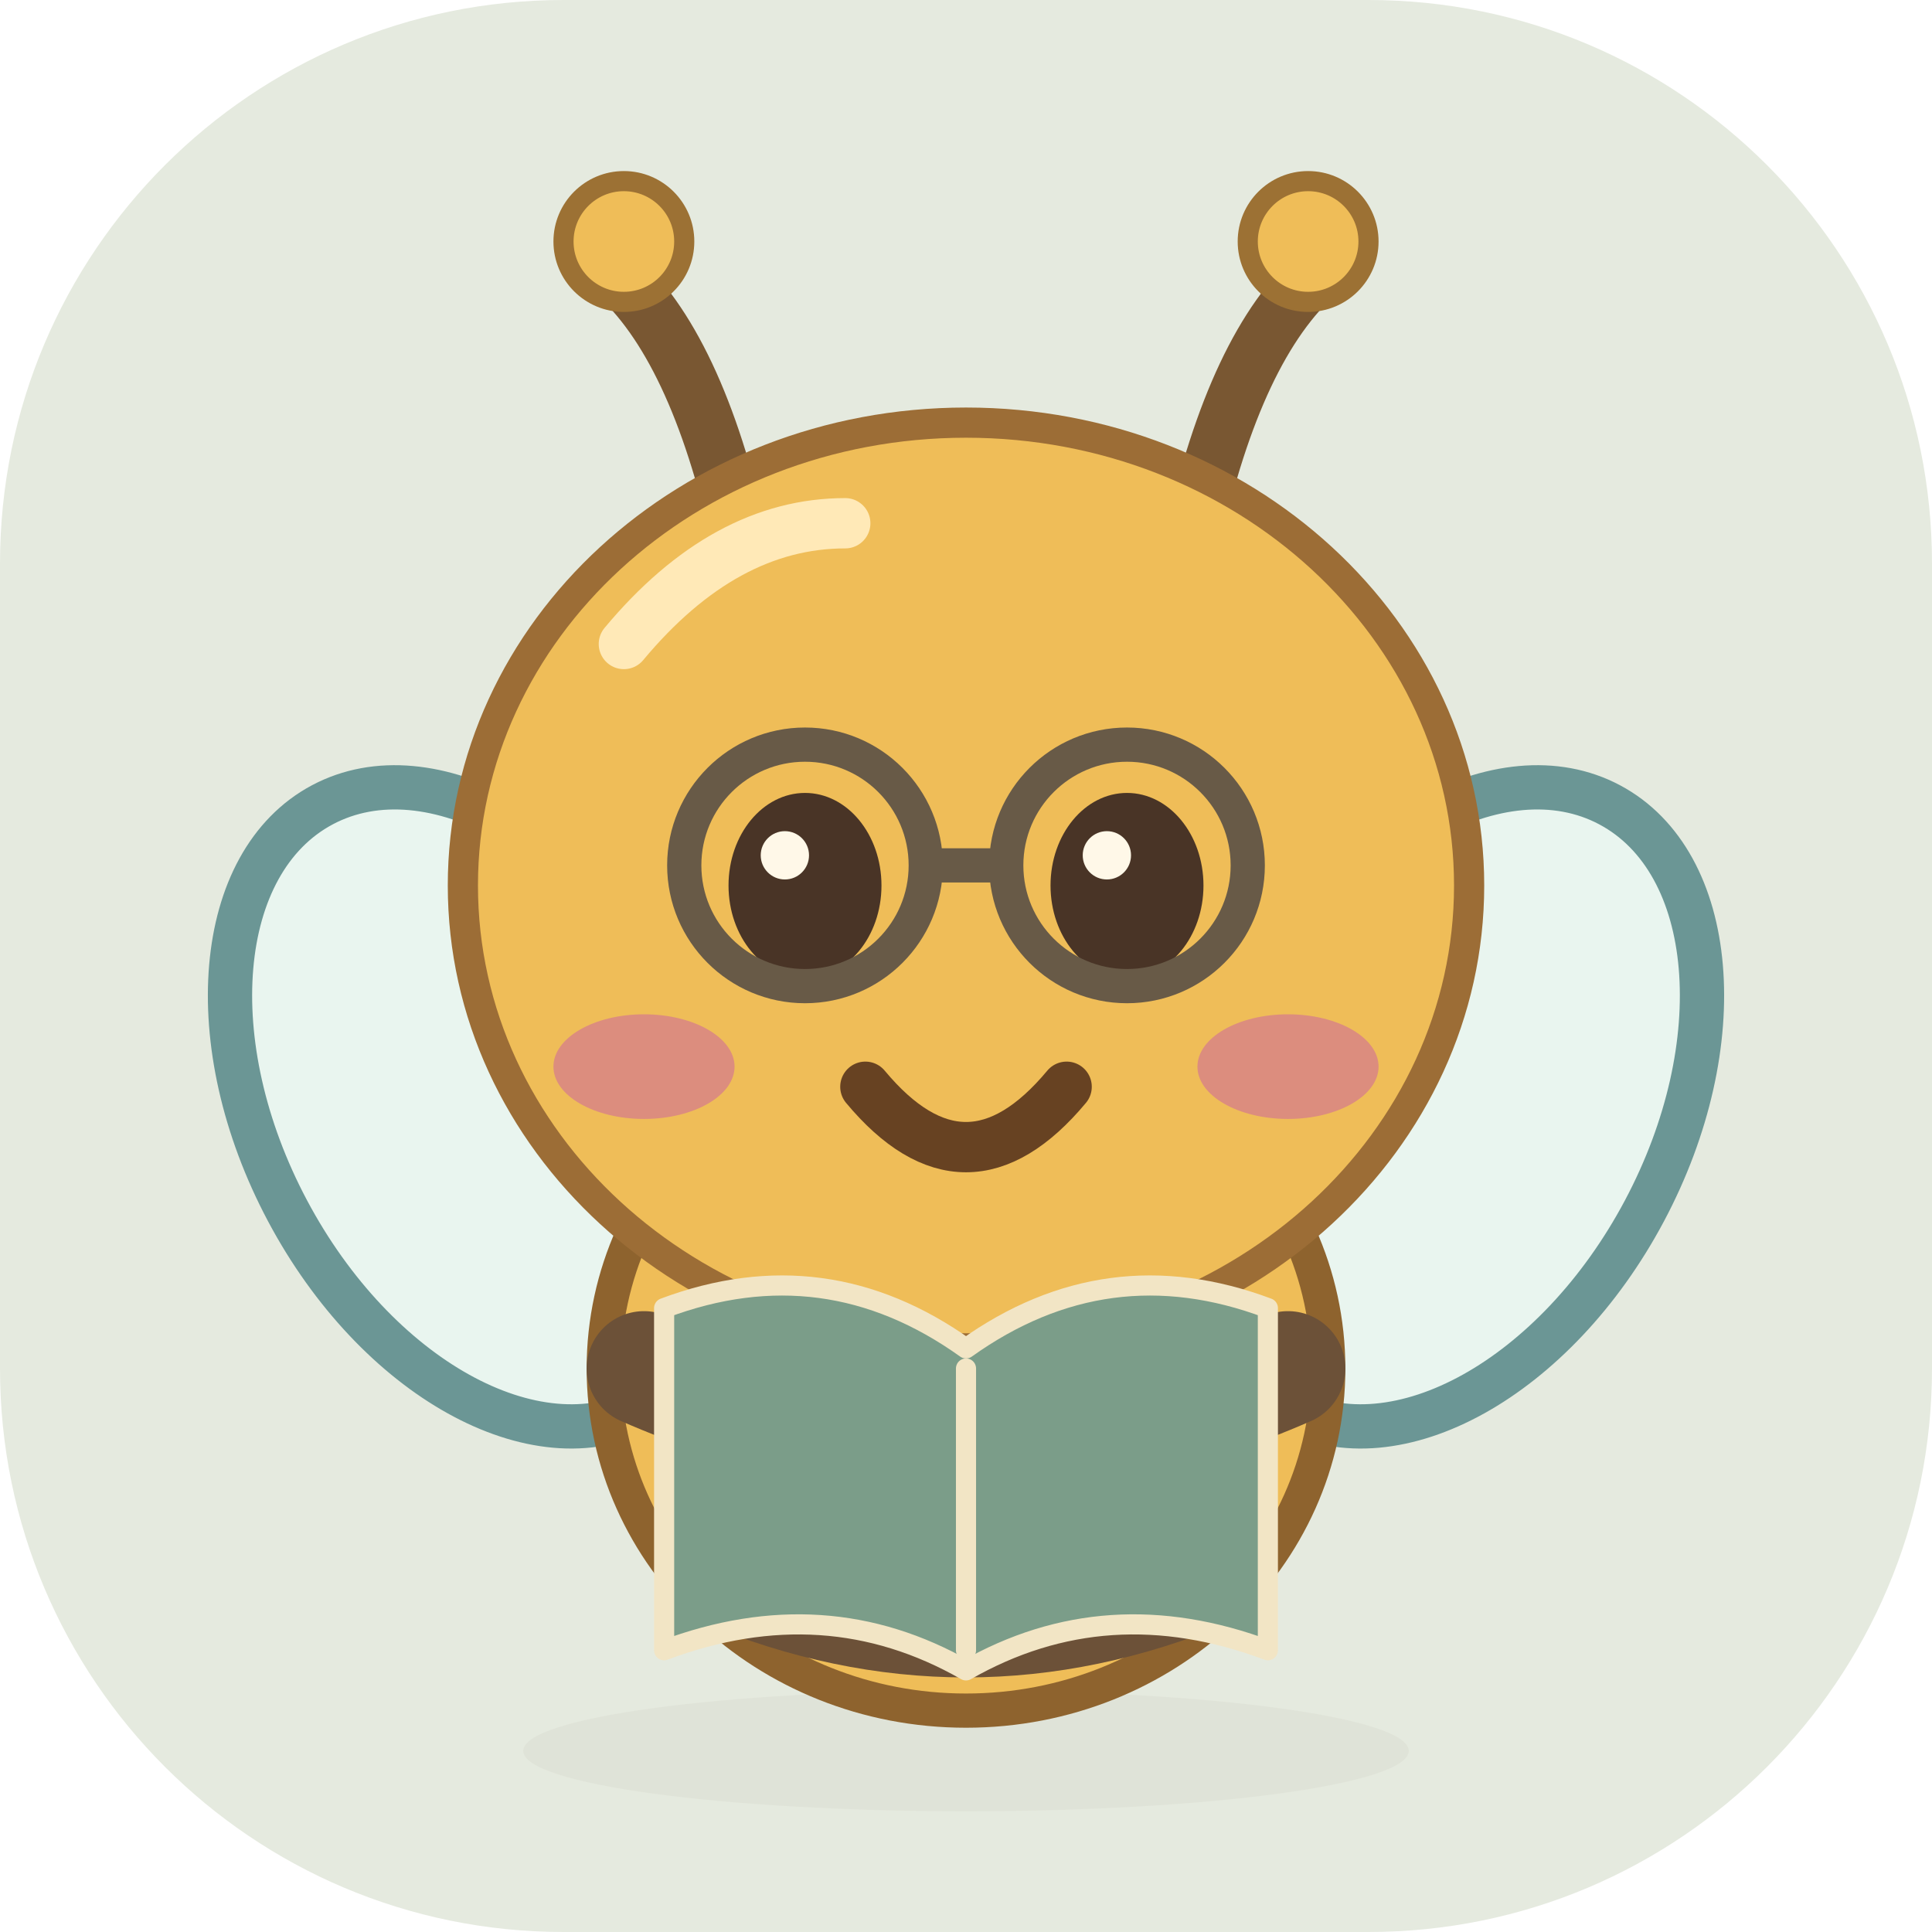
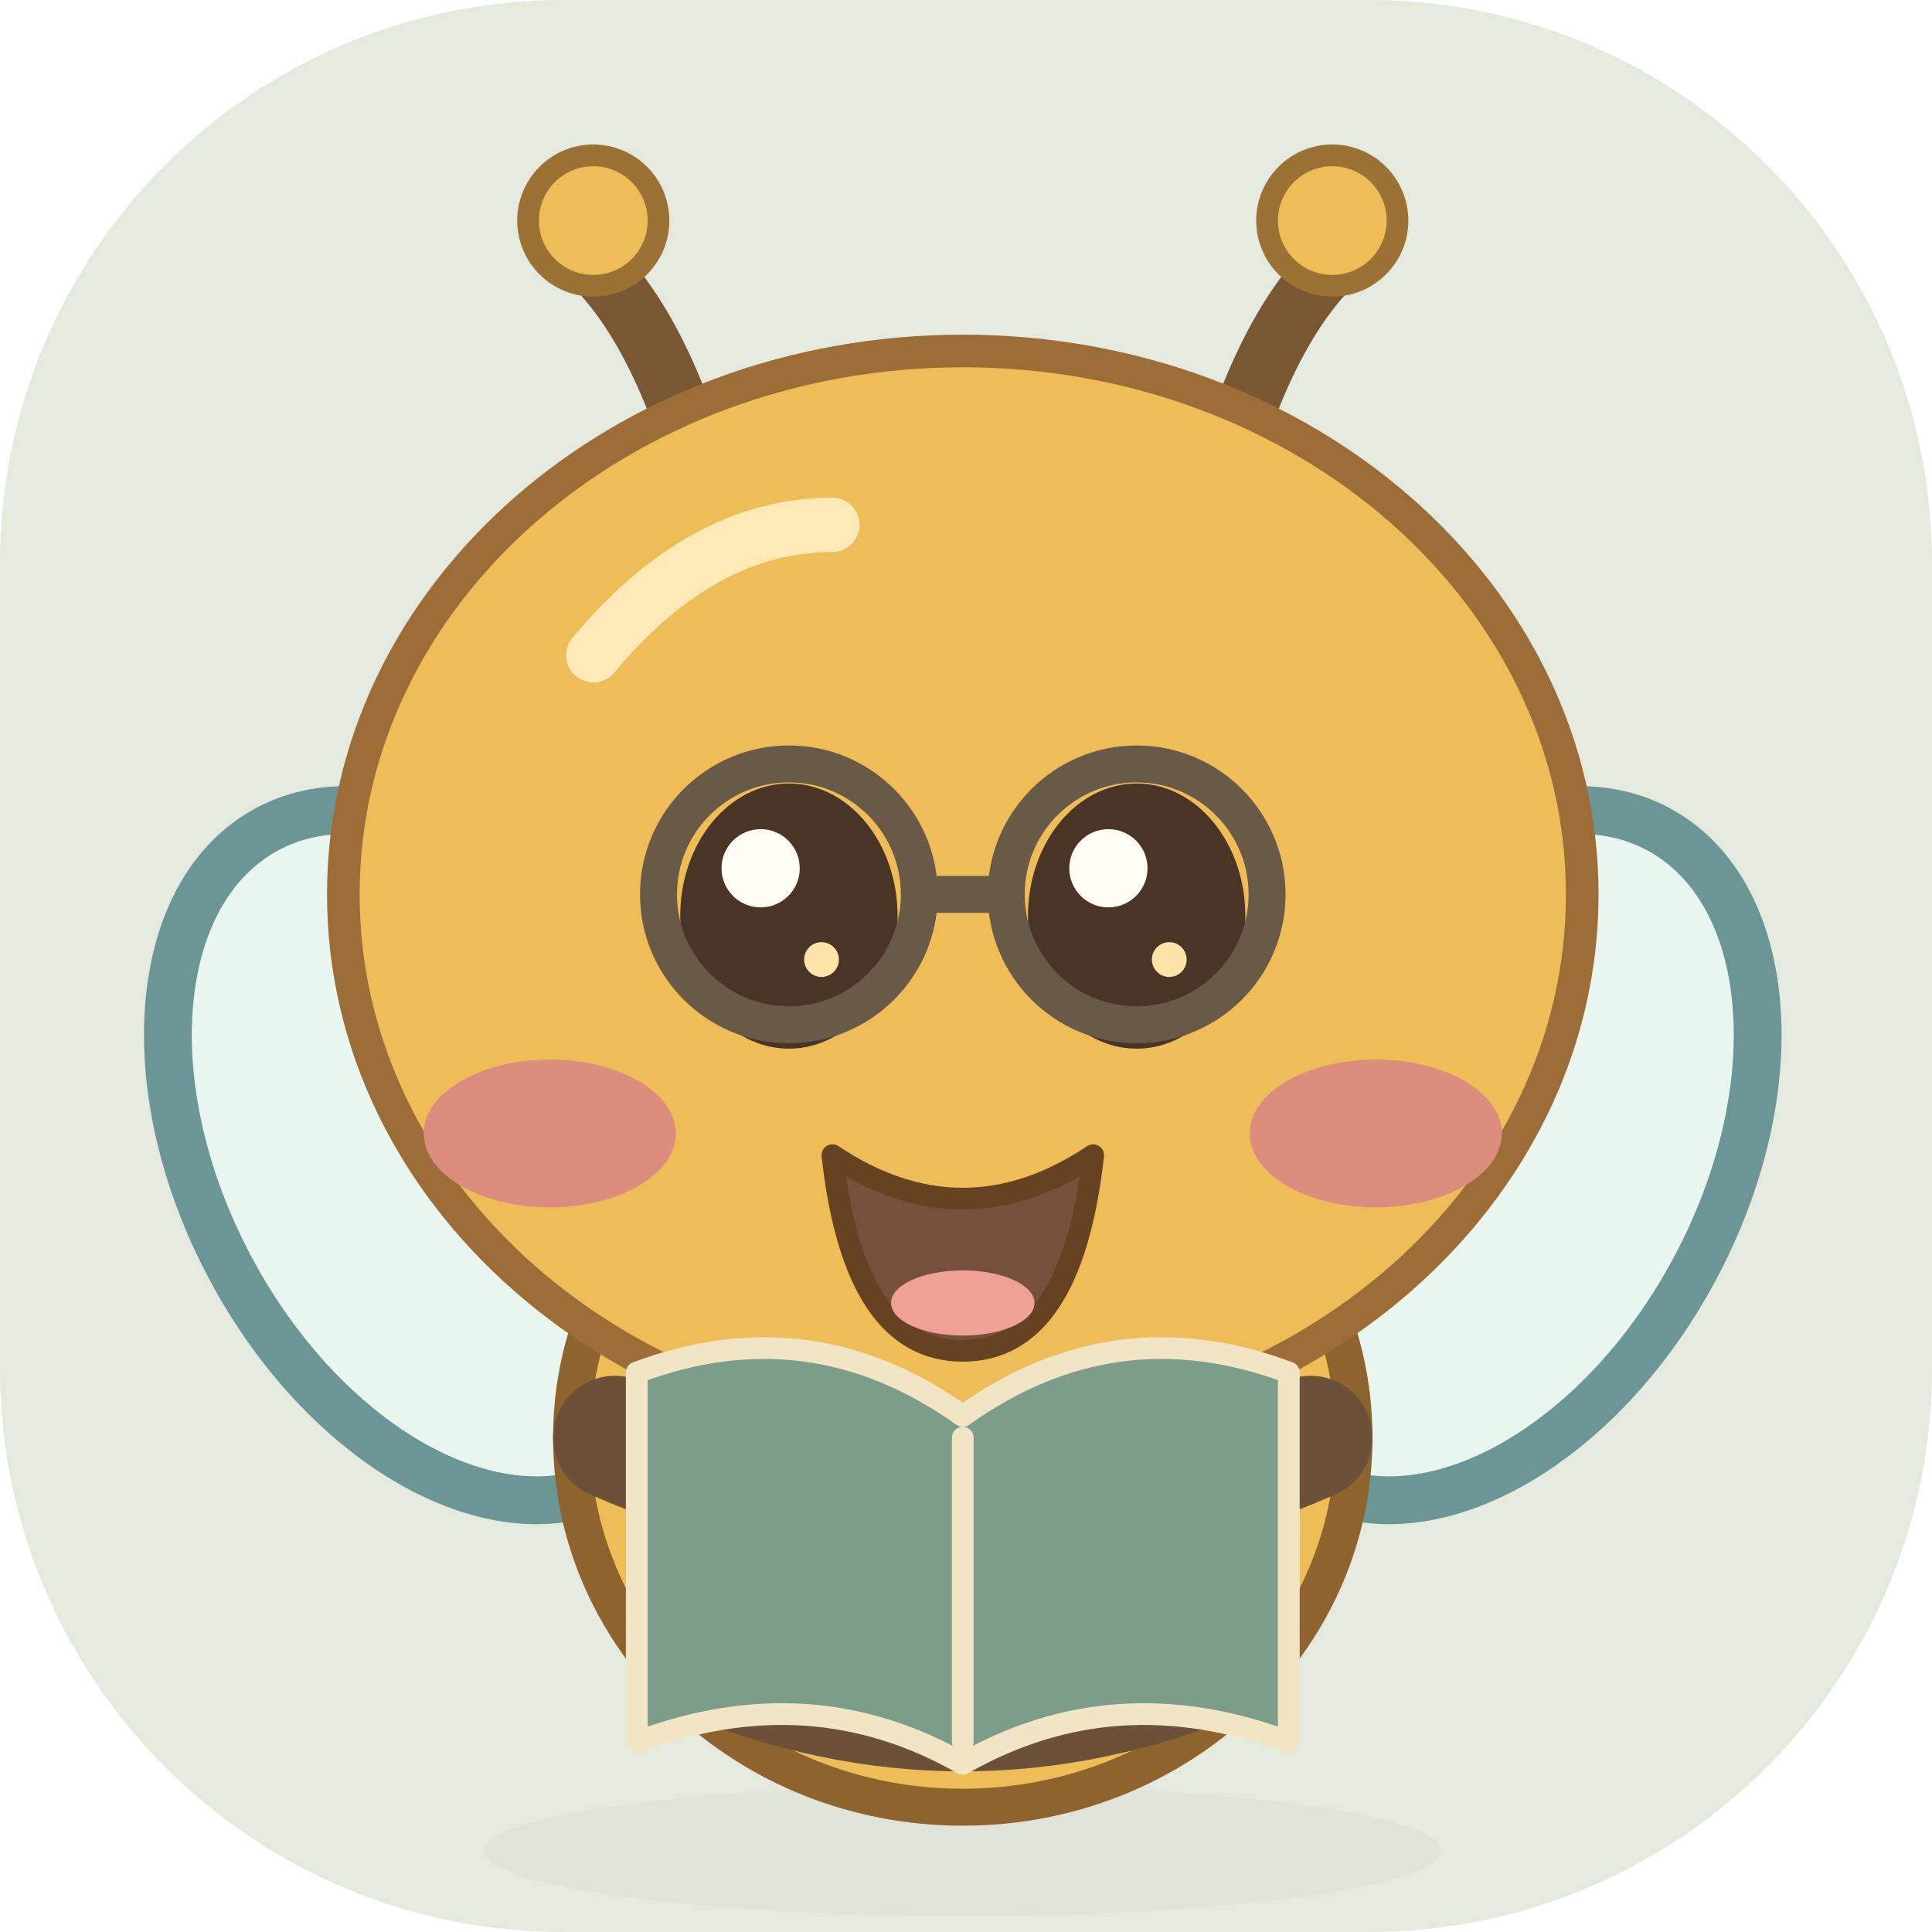
<svg xmlns="http://www.w3.org/2000/svg" viewBox="0 0 96 96">
  <rect x="0" y="0" width="96" height="96" rx="28" fill="#e5eadf" />
-   <ellipse cx="48" cy="87" rx="22" ry="3" fill="#6b58420c" stroke="none" stroke-width="1.7" />
-   <ellipse cx="24" cy="55" rx="11" ry="17" transform="rotate(-28 24 55)" fill="#e9f5ef" stroke="#6b9695" stroke-width="2.2" />
-   <ellipse cx="72" cy="55" rx="11" ry="17" transform="rotate(28 72 55)" fill="#e9f5ef" stroke="#6b9695" stroke-width="2.2" />
-   <ellipse cx="48" cy="68" rx="18" ry="17" fill="#efbd58" stroke="#8e632e" stroke-width="1.7" />
-   <path d="M32 68q16 7 32 0m-28 10q12 5 24 0" fill="none" stroke="#6c5138" stroke-width="5.7" stroke-linecap="round" stroke-linejoin="round" />
-   <path d="M37 28q-2-10-6-14m28 14q2-10 6-14" fill="none" stroke="#795732" stroke-width="2.8" stroke-linecap="round" stroke-linejoin="round" />
-   <ellipse cx="31" cy="12" rx="3" ry="3" fill="#efbd58" stroke="#9c7134" stroke-width="1" />
-   <ellipse cx="65" cy="12" rx="3" ry="3" fill="#efbd58" stroke="#9c7134" stroke-width="1" />
-   <ellipse cx="48" cy="44" rx="25" ry="23" fill="#efbd58" stroke="#9c6d36" stroke-width="1.5" />
-   <path d="M31 32q5-6 11-6" fill="none" stroke="#ffe9b7" stroke-width="2.5" stroke-linecap="round" stroke-linejoin="round" />
-   <ellipse cx="40" cy="44" rx="3.8" ry="4.6" fill="#493426" stroke="none" stroke-width="1.7" />
-   <ellipse cx="39" cy="42.5" rx="1.2" ry="1.2" fill="#fff8e8" stroke="none" stroke-width="1.7" />
-   <ellipse cx="56" cy="44" rx="3.8" ry="4.6" fill="#493426" stroke="none" stroke-width="1.7" />
-   <ellipse cx="55" cy="42.5" rx="1.2" ry="1.2" fill="#fff8e8" stroke="none" stroke-width="1.7" />
-   <ellipse cx="32" cy="53" rx="4.5" ry="2.6" fill="#dc8d7e" stroke="none" stroke-width="1.7" />
-   <ellipse cx="64" cy="53" rx="4.5" ry="2.6" fill="#dc8d7e" stroke="none" stroke-width="1.7" />
-   <path d="M43 54q5 6 10 0" fill="none" stroke="#674222" stroke-width="2.5" stroke-linecap="round" stroke-linejoin="round" />
-   <path d="M34 43a6 6 0 1 0 12 0 6 6 0 1 0-12 0m16 0a6 6 0 1 0 12 0 6 6 0 1 0-12 0M46 43h4" fill="none" stroke="#685a47" stroke-width="1.7" stroke-linecap="round" stroke-linejoin="round" />
-   <path d="M33 65q8-3 15 2 7-5 15-2v17q-8-3-15 1-7-4-15-1Z" fill="#7b9d89" stroke="#f2e5c5" stroke-width="1" stroke-linecap="round" stroke-linejoin="round" />
-   <path d="M48 68v14" fill="none" stroke="#f2e5c5" stroke-width="1" stroke-linecap="round" stroke-linejoin="round" />
+   <g transform="translate(-4 -2) scale(1.08)">
+     <ellipse cx="48" cy="87" rx="22" ry="3" fill="#6b58420c" stroke="none" stroke-width="1.7" />
+     <ellipse cx="24" cy="55" rx="11" ry="17" transform="rotate(-28 24 55)" fill="#e9f5ef" stroke="#6b9695" stroke-width="2.2" />
+     <ellipse cx="72" cy="55" rx="11" ry="17" transform="rotate(28 72 55)" fill="#e9f5ef" stroke="#6b9695" stroke-width="2.2" />
+     <ellipse cx="48" cy="68" rx="18" ry="17" fill="#efbd58" stroke="#8e632e" stroke-width="1.7" />
+     <path d="M32 68q16 7 32 0m-28 10q12 5 24 0" fill="none" stroke="#6c5138" stroke-width="5.7" stroke-linecap="round" stroke-linejoin="round" />
+     <path d="M37 28q-2-10-6-14m28 14q2-10 6-14" fill="none" stroke="#795732" stroke-width="2.8" stroke-linecap="round" stroke-linejoin="round" />
+     <ellipse cx="31" cy="12" rx="3" ry="3" fill="#efbd58" stroke="#9c7134" stroke-width="1" />
+     <ellipse cx="65" cy="12" rx="3" ry="3" fill="#efbd58" stroke="#9c7134" stroke-width="1" />
+     <ellipse cx="48" cy="43" rx="28.5" ry="25" fill="#efbd58" stroke="#9c6d36" stroke-width="1.5" />
+     <path d="M31 32q5-6 11-6" fill="none" stroke="#ffe9b7" stroke-width="2.5" stroke-linecap="round" stroke-linejoin="round" />
+     <ellipse cx="40" cy="44" rx="5" ry="6.1" fill="#493426" stroke="none" stroke-width="1.7" />
+     <ellipse cx="38.7" cy="41.8" rx="1.8" ry="1.8" fill="#fffdf4" stroke="none" stroke-width="1.7" />
+     <ellipse cx="41.5" cy="46" rx="0.8" ry="0.8" fill="#ffe4aa" stroke="none" stroke-width="1.7" />
+     <ellipse cx="56" cy="44" rx="5" ry="6.1" fill="#493426" stroke="none" stroke-width="1.7" />
+     <ellipse cx="54.7" cy="41.8" rx="1.8" ry="1.8" fill="#fffdf4" stroke="none" stroke-width="1.7" />
+     <ellipse cx="57.5" cy="46" rx="0.8" ry="0.8" fill="#ffe4aa" stroke="none" stroke-width="1.7" />
+     <ellipse cx="29" cy="54" rx="5.8" ry="3.4" fill="#dc8d7e" stroke="none" stroke-width="1.7" />
+     <ellipse cx="67" cy="54" rx="5.8" ry="3.4" fill="#dc8d7e" stroke="none" stroke-width="1.7" />
+     <path d="M42 55q6 4 12 0-1 9-6 9t-6-9Z" fill="#76503d" stroke="#674222" stroke-width="1" stroke-linecap="round" stroke-linejoin="round" />
+     <ellipse cx="48" cy="61.8" rx="3.3" ry="1.5" fill="#eea194" stroke="none" stroke-width="1.7" />
+     <path d="M34 43a6 6 0 1 0 12 0 6 6 0 1 0-12 0m16 0a6 6 0 1 0 12 0 6 6 0 1 0-12 0M46 43h4" fill="none" stroke="#685a47" stroke-width="1.7" stroke-linecap="round" stroke-linejoin="round" />
+     <path d="M33 65q8-3 15 2 7-5 15-2v17q-8-3-15 1-7-4-15-1Z" fill="#7b9d89" stroke="#f2e5c5" stroke-width="1" stroke-linecap="round" stroke-linejoin="round" />
+     <path d="M48 68v14" fill="none" stroke="#f2e5c5" stroke-width="1" stroke-linecap="round" stroke-linejoin="round" />
+   </g>
</svg>
